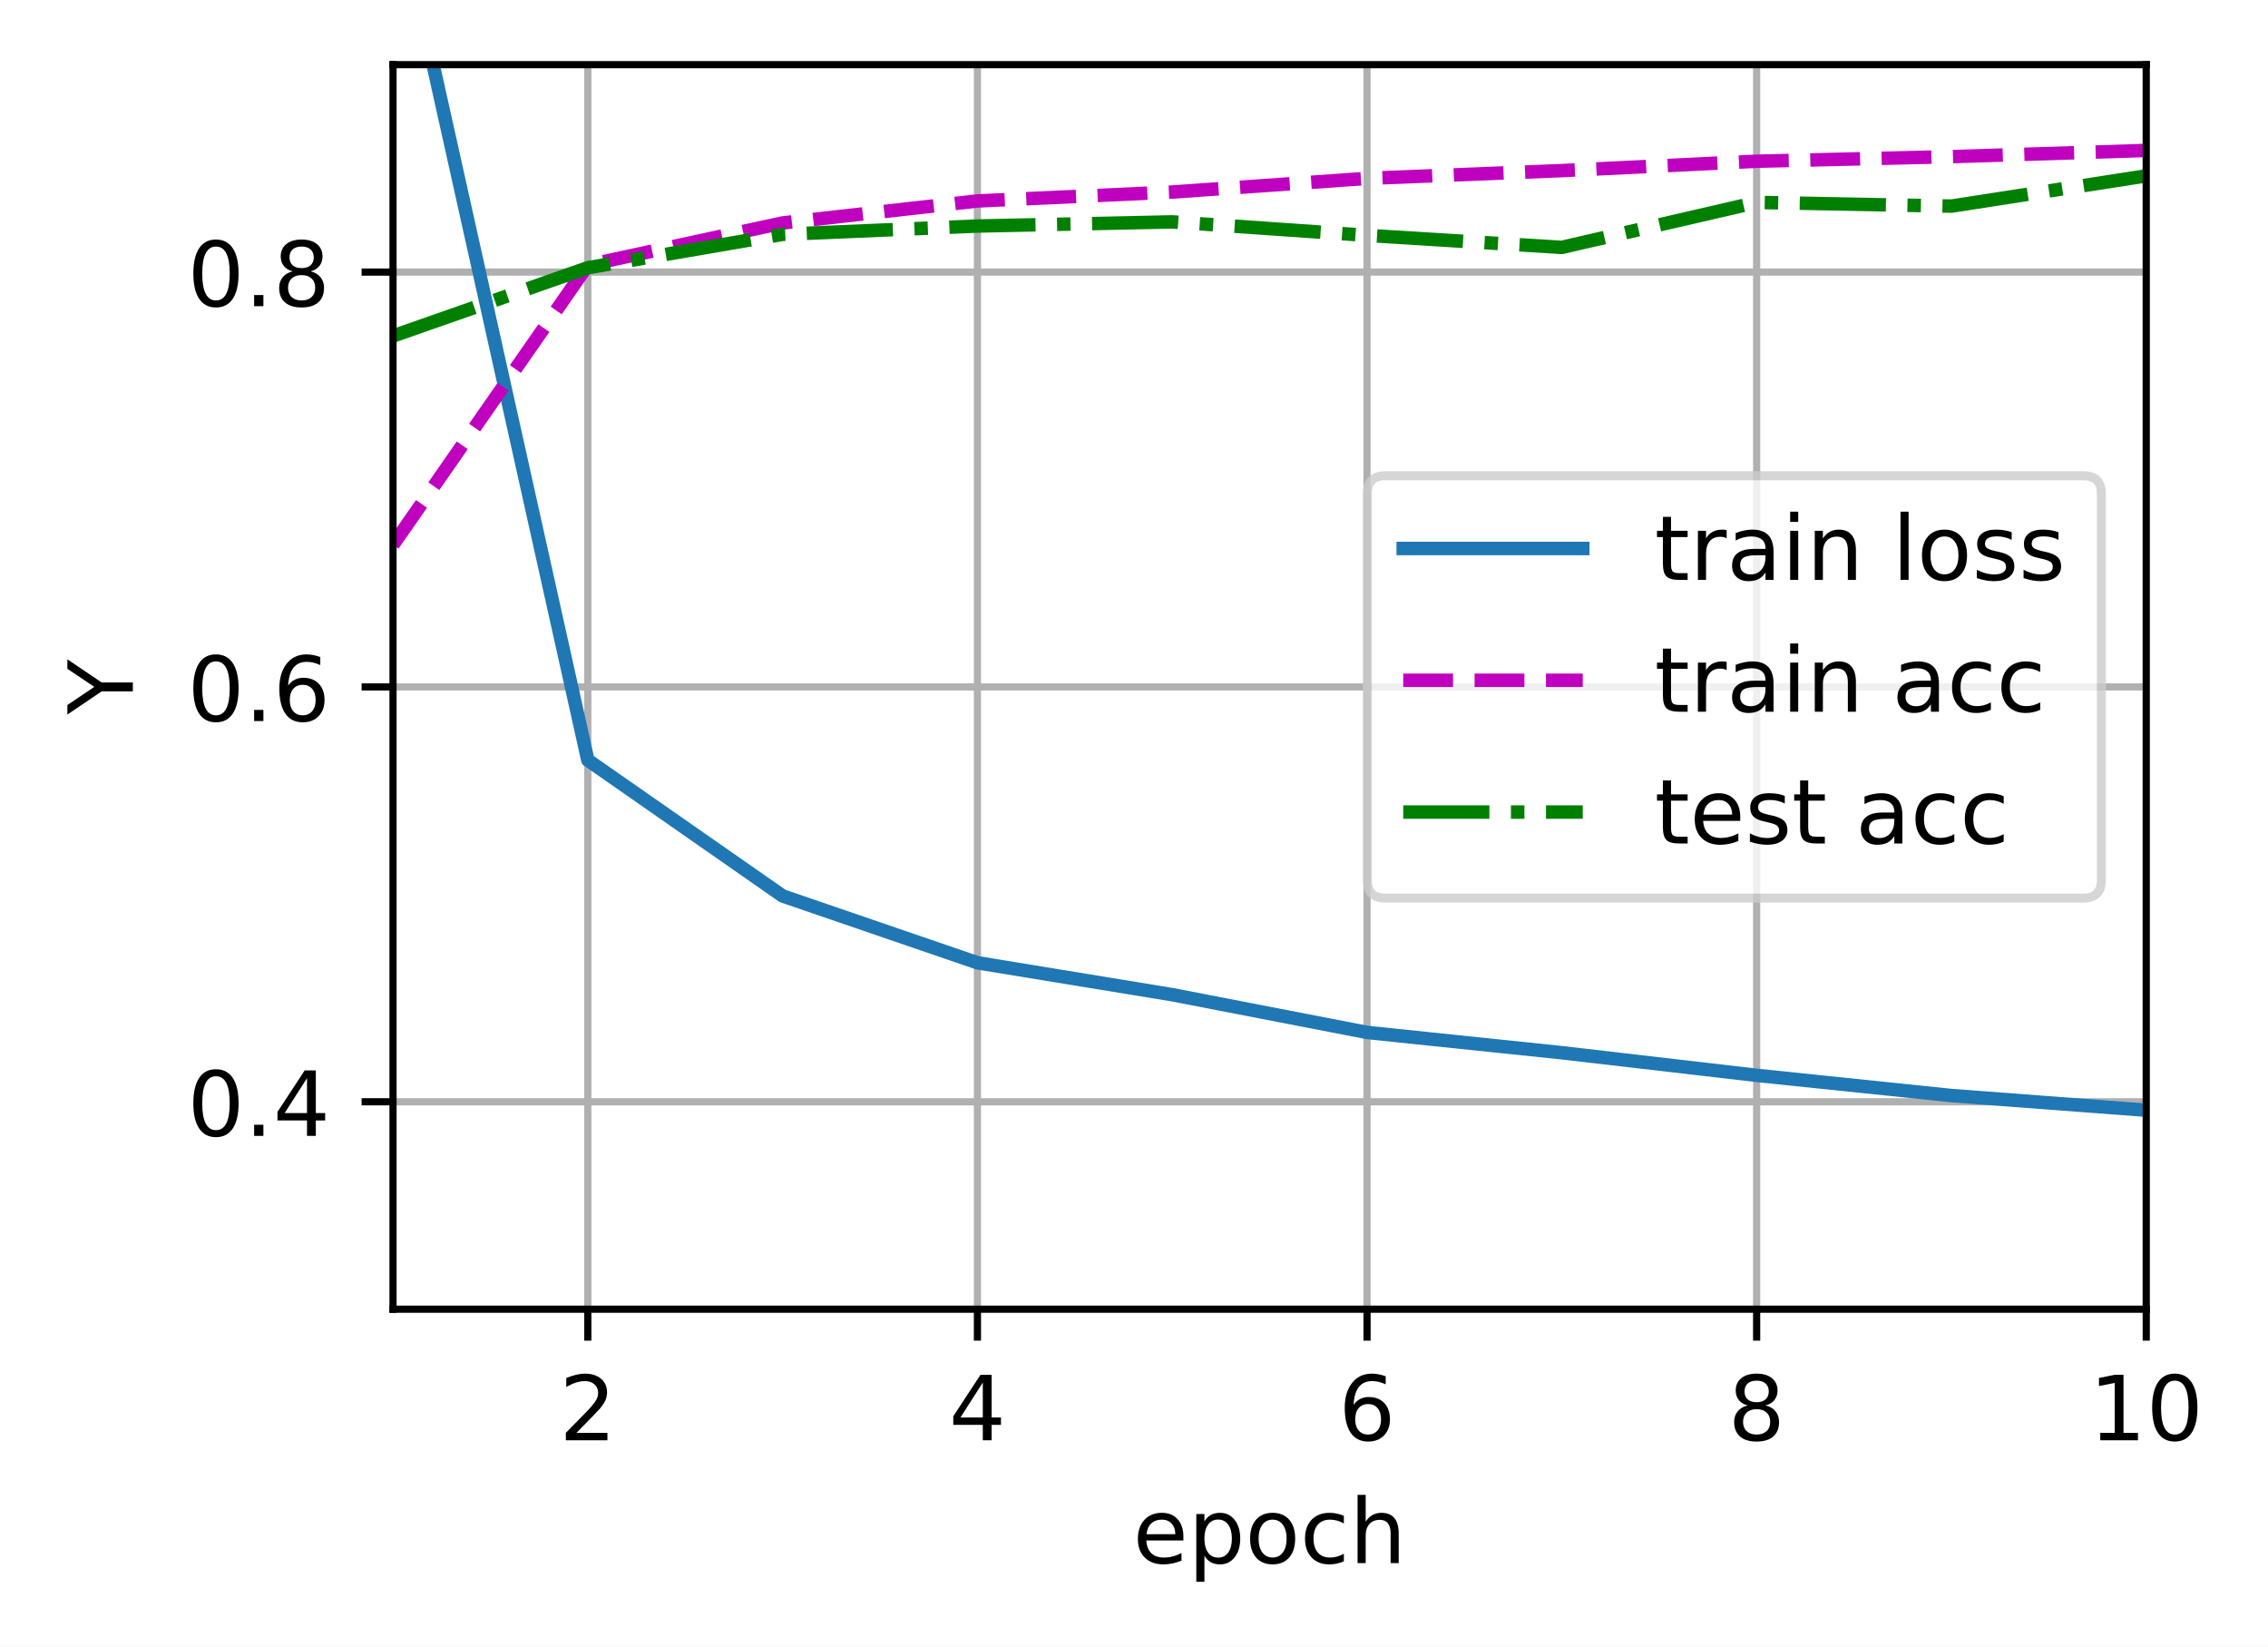
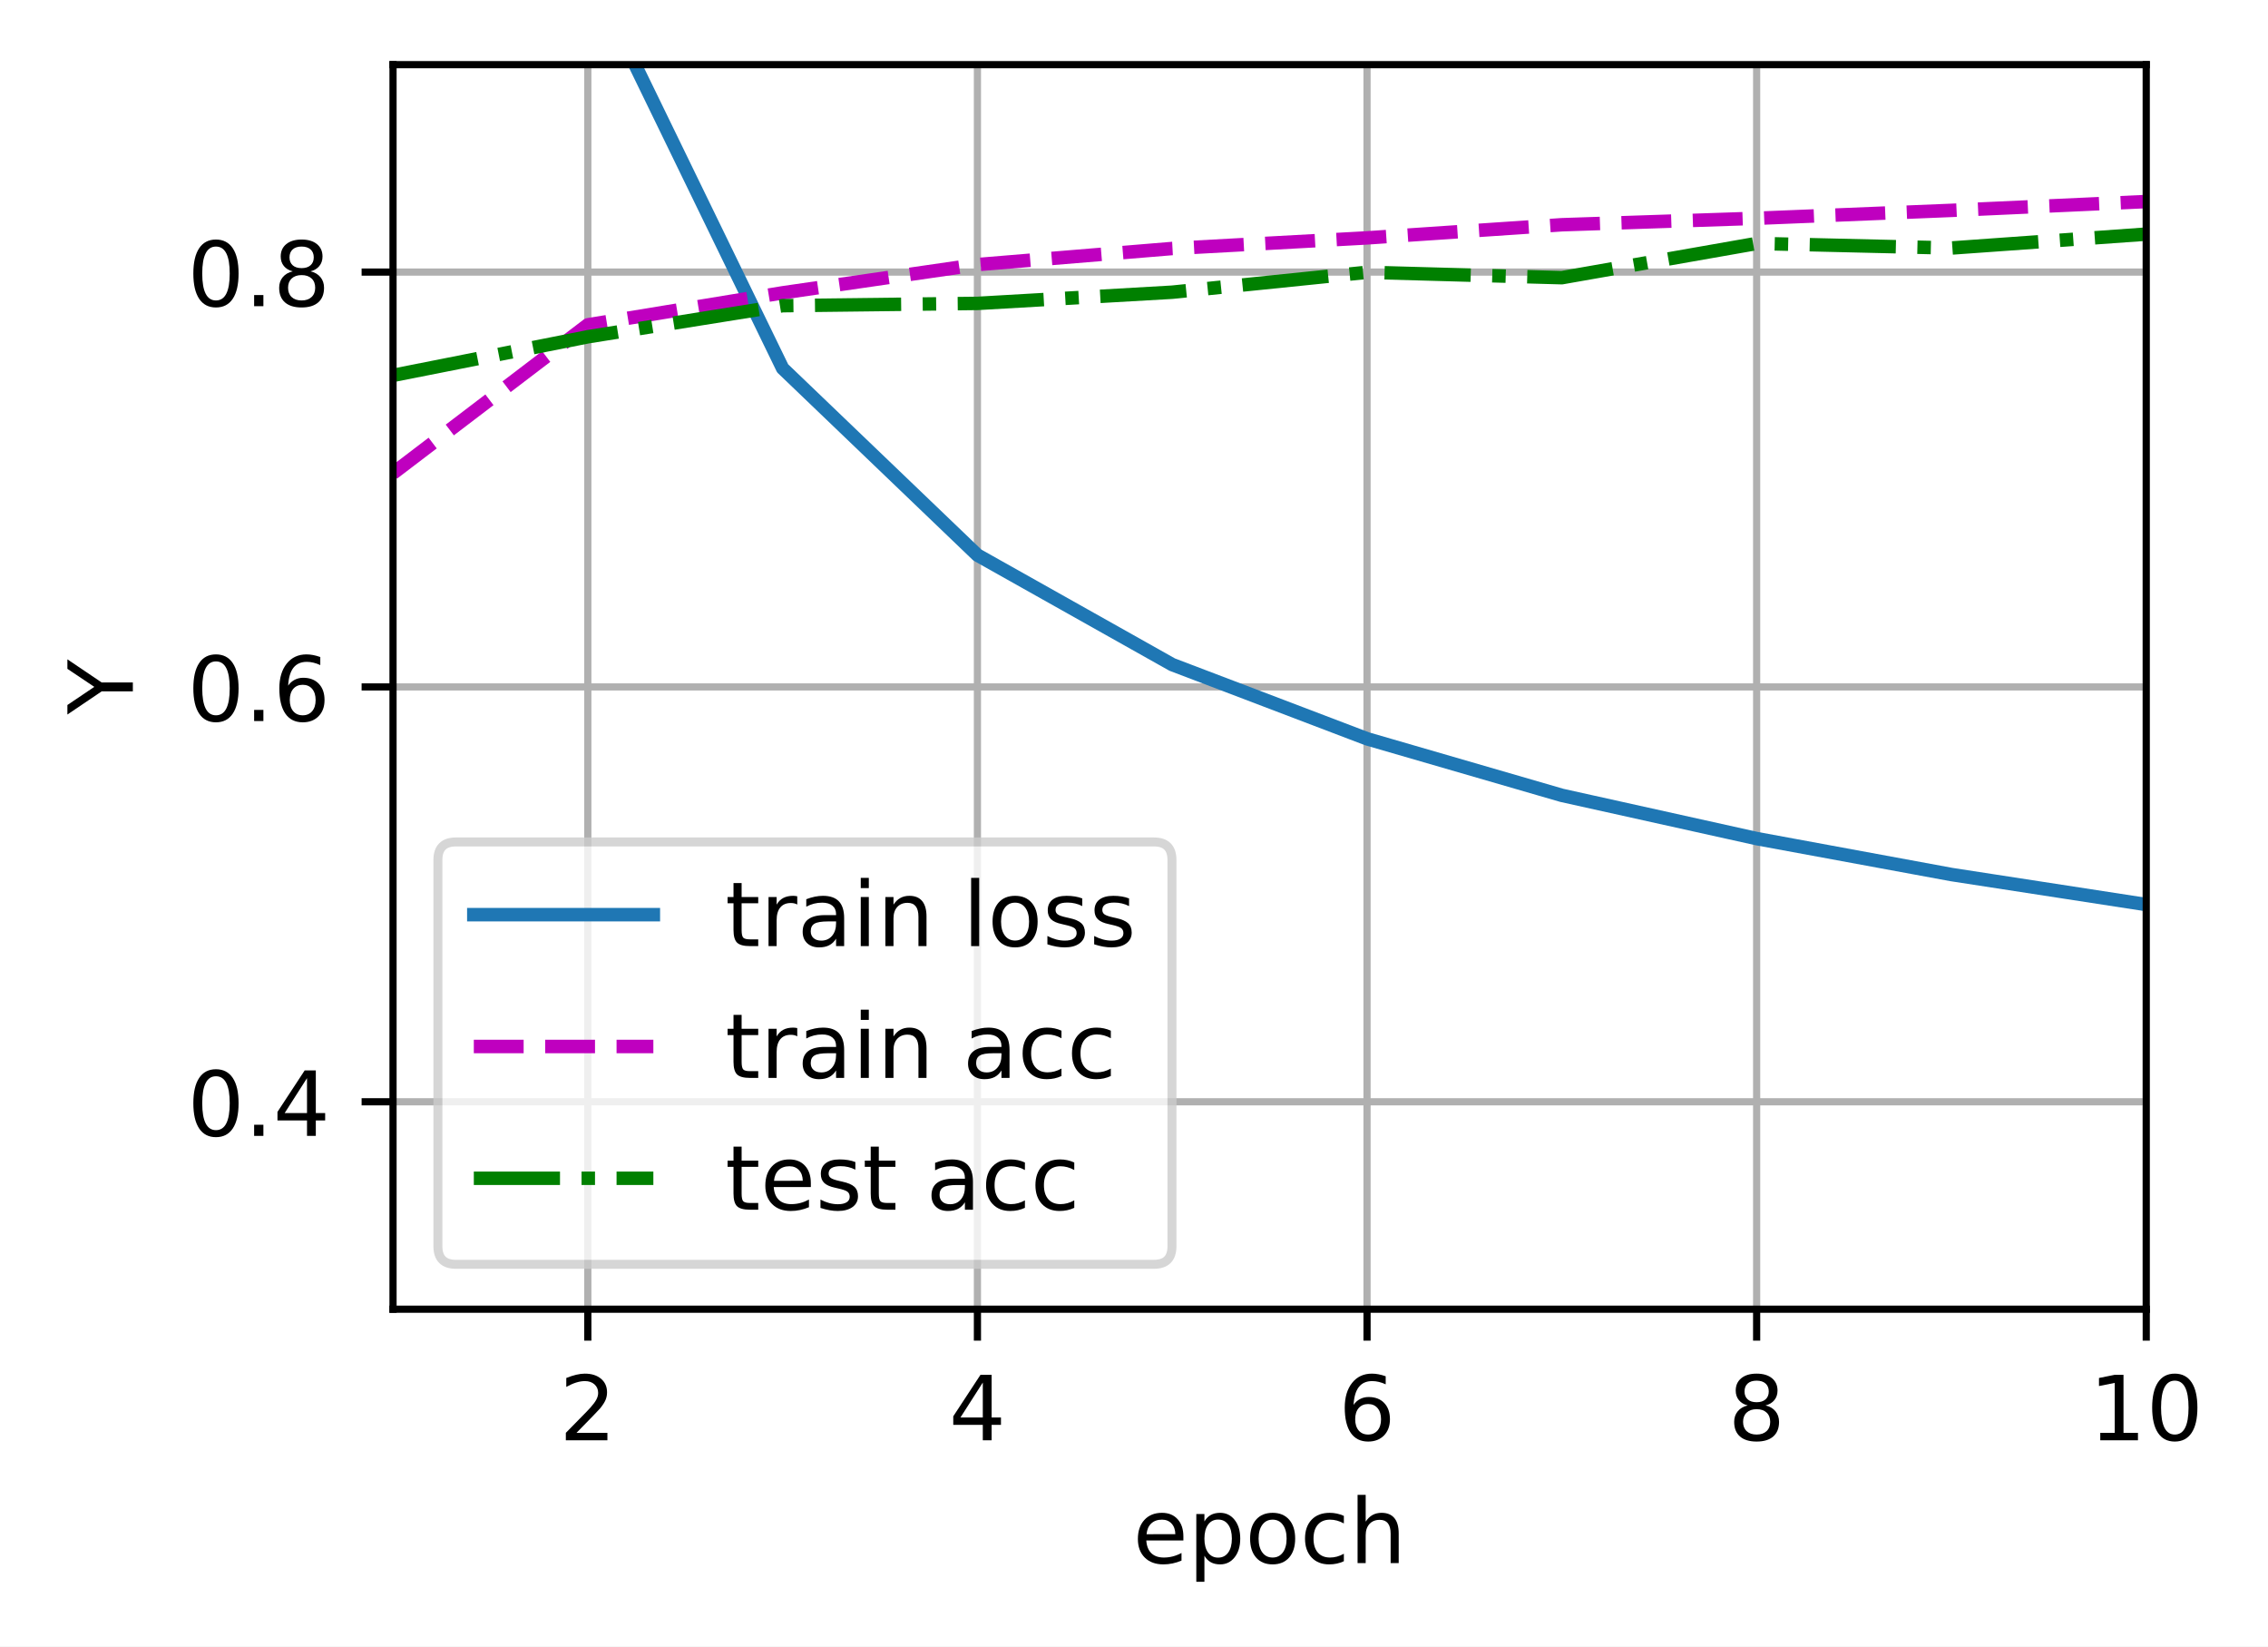
<svg xmlns="http://www.w3.org/2000/svg" xmlns:xlink="http://www.w3.org/1999/xlink" width="252.644pt" height="183.356pt" viewBox="0 0 252.644 183.356" version="1.1">
  <defs>
    <style type="text/css">*{stroke-linejoin: round; stroke-linecap: butt}</style>
  </defs>
  <g id="figure_1">
    <g id="patch_1">
      <path d="M 0 183.356  L 252.644 183.356  L 252.644 0  L 0 0  z " style="fill: #ffffff" />
    </g>
    <g id="axes_1">
      <g id="patch_2">
        <path d="M 43.781 145.8  L 239.081 145.8  L 239.081 7.2  L 43.781 7.2  z " style="fill: #ffffff" />
      </g>
      <g id="matplotlib.axis_1">
        <g id="xtick_1">
          <g id="line2d_1">
-             <path d="M 65.481 145.8  L 65.481 7.2  " clip-path="url(#p21fe037216)" style="fill: none; stroke: #b0b0b0; stroke-width: 0.8; stroke-linecap: square" />
+             <path d="M 65.481 145.8  L 65.481 7.2  " clip-path="url(#p027c45abdd)" style="fill: none; stroke: #b0b0b0; stroke-width: 0.8; stroke-linecap: square" />
          </g>
          <g id="line2d_2">
            <defs>
-               <path id="medfcc14588" d="M 0 0  L 0 3.5  " style="stroke: #000000; stroke-width: 0.8" />
-             </defs>
-             <g>
-               <use xlink:href="#medfcc14588" x="65.481" y="145.8" style="stroke: #000000; stroke-width: 0.8" />
+               <path id="m572aec12e4" d="M 0 0  L 0 3.5  " style="stroke: #000000; stroke-width: 0.8" />
+             </defs>
+             <g>
+               <use xlink:href="#m572aec12e4" x="65.481" y="145.8" style="stroke: #000000; stroke-width: 0.8" />
            </g>
          </g>
          <g id="text_1">
            <g transform="translate(62.3 160.3984)scale(0.1 -0.1)">
              <defs>
                <path id="DejaVuSans-32" d="M 1228 531  L 3431 531  L 3431 0  L 469 0  L 469 531  Q 828 903 1448 1529  Q 2069 2156 2228 2338  Q 2531 2678 2651 2914  Q 2772 3150 2772 3378  Q 2772 3750 2511 3984  Q 2250 4219 1831 4219  Q 1534 4219 1204 4116  Q 875 4013 500 3803  L 500 4441  Q 881 4594 1212 4672  Q 1544 4750 1819 4750  Q 2544 4750 2975 4387  Q 3406 4025 3406 3419  Q 3406 3131 3298 2873  Q 3191 2616 2906 2266  Q 2828 2175 2409 1742  Q 1991 1309 1228 531  z " transform="scale(0.015625)" />
              </defs>
              <use xlink:href="#DejaVuSans-32" />
            </g>
          </g>
        </g>
        <g id="xtick_2">
          <g id="line2d_3">
-             <path d="M 108.881 145.8  L 108.881 7.2  " clip-path="url(#p21fe037216)" style="fill: none; stroke: #b0b0b0; stroke-width: 0.8; stroke-linecap: square" />
+             <path d="M 108.881 145.8  L 108.881 7.2  " clip-path="url(#p027c45abdd)" style="fill: none; stroke: #b0b0b0; stroke-width: 0.8; stroke-linecap: square" />
          </g>
          <g id="line2d_4">
            <g>
-               <use xlink:href="#medfcc14588" x="108.881" y="145.8" style="stroke: #000000; stroke-width: 0.8" />
+               <use xlink:href="#m572aec12e4" x="108.881" y="145.8" style="stroke: #000000; stroke-width: 0.8" />
            </g>
          </g>
          <g id="text_2">
            <g transform="translate(105.7 160.3984)scale(0.1 -0.1)">
              <defs>
                <path id="DejaVuSans-34" d="M 2419 4116  L 825 1625  L 2419 1625  L 2419 4116  z M 2253 4666  L 3047 4666  L 3047 1625  L 3713 1625  L 3713 1100  L 3047 1100  L 3047 0  L 2419 0  L 2419 1100  L 313 1100  L 313 1709  L 2253 4666  z " transform="scale(0.015625)" />
              </defs>
              <use xlink:href="#DejaVuSans-34" />
            </g>
          </g>
        </g>
        <g id="xtick_3">
          <g id="line2d_5">
-             <path d="M 152.281 145.8  L 152.281 7.2  " clip-path="url(#p21fe037216)" style="fill: none; stroke: #b0b0b0; stroke-width: 0.8; stroke-linecap: square" />
+             <path d="M 152.281 145.8  L 152.281 7.2  " clip-path="url(#p027c45abdd)" style="fill: none; stroke: #b0b0b0; stroke-width: 0.8; stroke-linecap: square" />
          </g>
          <g id="line2d_6">
            <g>
-               <use xlink:href="#medfcc14588" x="152.281" y="145.8" style="stroke: #000000; stroke-width: 0.8" />
+               <use xlink:href="#m572aec12e4" x="152.281" y="145.8" style="stroke: #000000; stroke-width: 0.8" />
            </g>
          </g>
          <g id="text_3">
            <g transform="translate(149.1 160.3984)scale(0.1 -0.1)">
              <defs>
                <path id="DejaVuSans-36" d="M 2113 2584  Q 1688 2584 1439 2293  Q 1191 2003 1191 1497  Q 1191 994 1439 701  Q 1688 409 2113 409  Q 2538 409 2786 701  Q 3034 994 3034 1497  Q 3034 2003 2786 2293  Q 2538 2584 2113 2584  z M 3366 4563  L 3366 3988  Q 3128 4100 2886 4159  Q 2644 4219 2406 4219  Q 1781 4219 1451 3797  Q 1122 3375 1075 2522  Q 1259 2794 1537 2939  Q 1816 3084 2150 3084  Q 2853 3084 3261 2657  Q 3669 2231 3669 1497  Q 3669 778 3244 343  Q 2819 -91 2113 -91  Q 1303 -91 875 529  Q 447 1150 447 2328  Q 447 3434 972 4092  Q 1497 4750 2381 4750  Q 2619 4750 2861 4703  Q 3103 4656 3366 4563  z " transform="scale(0.015625)" />
              </defs>
              <use xlink:href="#DejaVuSans-36" />
            </g>
          </g>
        </g>
        <g id="xtick_4">
          <g id="line2d_7">
-             <path d="M 195.681 145.8  L 195.681 7.2  " clip-path="url(#p21fe037216)" style="fill: none; stroke: #b0b0b0; stroke-width: 0.8; stroke-linecap: square" />
+             <path d="M 195.681 145.8  L 195.681 7.2  " clip-path="url(#p027c45abdd)" style="fill: none; stroke: #b0b0b0; stroke-width: 0.8; stroke-linecap: square" />
          </g>
          <g id="line2d_8">
            <g>
-               <use xlink:href="#medfcc14588" x="195.681" y="145.8" style="stroke: #000000; stroke-width: 0.8" />
+               <use xlink:href="#m572aec12e4" x="195.681" y="145.8" style="stroke: #000000; stroke-width: 0.8" />
            </g>
          </g>
          <g id="text_4">
            <g transform="translate(192.5 160.3984)scale(0.1 -0.1)">
              <defs>
                <path id="DejaVuSans-38" d="M 2034 2216  Q 1584 2216 1326 1975  Q 1069 1734 1069 1313  Q 1069 891 1326 650  Q 1584 409 2034 409  Q 2484 409 2743 651  Q 3003 894 3003 1313  Q 3003 1734 2745 1975  Q 2488 2216 2034 2216  z M 1403 2484  Q 997 2584 770 2862  Q 544 3141 544 3541  Q 544 4100 942 4425  Q 1341 4750 2034 4750  Q 2731 4750 3128 4425  Q 3525 4100 3525 3541  Q 3525 3141 3298 2862  Q 3072 2584 2669 2484  Q 3125 2378 3379 2068  Q 3634 1759 3634 1313  Q 3634 634 3220 271  Q 2806 -91 2034 -91  Q 1263 -91 848 271  Q 434 634 434 1313  Q 434 1759 690 2068  Q 947 2378 1403 2484  z M 1172 3481  Q 1172 3119 1398 2916  Q 1625 2713 2034 2713  Q 2441 2713 2670 2916  Q 2900 3119 2900 3481  Q 2900 3844 2670 4047  Q 2441 4250 2034 4250  Q 1625 4250 1398 4047  Q 1172 3844 1172 3481  z " transform="scale(0.015625)" />
              </defs>
              <use xlink:href="#DejaVuSans-38" />
            </g>
          </g>
        </g>
        <g id="xtick_5">
          <g id="line2d_9">
-             <path d="M 239.081 145.8  L 239.081 7.2  " clip-path="url(#p21fe037216)" style="fill: none; stroke: #b0b0b0; stroke-width: 0.8; stroke-linecap: square" />
+             <path d="M 239.081 145.8  L 239.081 7.2  " clip-path="url(#p027c45abdd)" style="fill: none; stroke: #b0b0b0; stroke-width: 0.8; stroke-linecap: square" />
          </g>
          <g id="line2d_10">
            <g>
-               <use xlink:href="#medfcc14588" x="239.081" y="145.8" style="stroke: #000000; stroke-width: 0.8" />
+               <use xlink:href="#m572aec12e4" x="239.081" y="145.8" style="stroke: #000000; stroke-width: 0.8" />
            </g>
          </g>
          <g id="text_5">
            <g transform="translate(232.7188 160.3984)scale(0.1 -0.1)">
              <defs>
                <path id="DejaVuSans-31" d="M 794 531  L 1825 531  L 1825 4091  L 703 3866  L 703 4441  L 1819 4666  L 2450 4666  L 2450 531  L 3481 531  L 3481 0  L 794 0  L 794 531  z " transform="scale(0.015625)" />
                <path id="DejaVuSans-30" d="M 2034 4250  Q 1547 4250 1301 3770  Q 1056 3291 1056 2328  Q 1056 1369 1301 889  Q 1547 409 2034 409  Q 2525 409 2770 889  Q 3016 1369 3016 2328  Q 3016 3291 2770 3770  Q 2525 4250 2034 4250  z M 2034 4750  Q 2819 4750 3233 4129  Q 3647 3509 3647 2328  Q 3647 1150 3233 529  Q 2819 -91 2034 -91  Q 1250 -91 836 529  Q 422 1150 422 2328  Q 422 3509 836 4129  Q 1250 4750 2034 4750  z " transform="scale(0.015625)" />
              </defs>
              <use xlink:href="#DejaVuSans-31" />
              <use xlink:href="#DejaVuSans-30" x="63.623" />
            </g>
          </g>
        </g>
        <g id="text_6">
          <g transform="translate(126.2031 174.0766)scale(0.1 -0.1)">
            <defs>
              <path id="DejaVuSans-65" d="M 3597 1894  L 3597 1613  L 953 1613  Q 991 1019 1311 708  Q 1631 397 2203 397  Q 2534 397 2845 478  Q 3156 559 3463 722  L 3463 178  Q 3153 47 2828 -22  Q 2503 -91 2169 -91  Q 1331 -91 842 396  Q 353 884 353 1716  Q 353 2575 817 3079  Q 1281 3584 2069 3584  Q 2775 3584 3186 3129  Q 3597 2675 3597 1894  z M 3022 2063  Q 3016 2534 2758 2815  Q 2500 3097 2075 3097  Q 1594 3097 1305 2825  Q 1016 2553 972 2059  L 3022 2063  z " transform="scale(0.015625)" />
              <path id="DejaVuSans-70" d="M 1159 525  L 1159 -1331  L 581 -1331  L 581 3500  L 1159 3500  L 1159 2969  Q 1341 3281 1617 3432  Q 1894 3584 2278 3584  Q 2916 3584 3314 3078  Q 3713 2572 3713 1747  Q 3713 922 3314 415  Q 2916 -91 2278 -91  Q 1894 -91 1617 61  Q 1341 213 1159 525  z M 3116 1747  Q 3116 2381 2855 2742  Q 2594 3103 2138 3103  Q 1681 3103 1420 2742  Q 1159 2381 1159 1747  Q 1159 1113 1420 752  Q 1681 391 2138 391  Q 2594 391 2855 752  Q 3116 1113 3116 1747  z " transform="scale(0.015625)" />
              <path id="DejaVuSans-6f" d="M 1959 3097  Q 1497 3097 1228 2736  Q 959 2375 959 1747  Q 959 1119 1226 758  Q 1494 397 1959 397  Q 2419 397 2687 759  Q 2956 1122 2956 1747  Q 2956 2369 2687 2733  Q 2419 3097 1959 3097  z M 1959 3584  Q 2709 3584 3137 3096  Q 3566 2609 3566 1747  Q 3566 888 3137 398  Q 2709 -91 1959 -91  Q 1206 -91 779 398  Q 353 888 353 1747  Q 353 2609 779 3096  Q 1206 3584 1959 3584  z " transform="scale(0.015625)" />
              <path id="DejaVuSans-63" d="M 3122 3366  L 3122 2828  Q 2878 2963 2633 3030  Q 2388 3097 2138 3097  Q 1578 3097 1268 2742  Q 959 2388 959 1747  Q 959 1106 1268 751  Q 1578 397 2138 397  Q 2388 397 2633 464  Q 2878 531 3122 666  L 3122 134  Q 2881 22 2623 -34  Q 2366 -91 2075 -91  Q 1284 -91 818 406  Q 353 903 353 1747  Q 353 2603 823 3093  Q 1294 3584 2113 3584  Q 2378 3584 2631 3529  Q 2884 3475 3122 3366  z " transform="scale(0.015625)" />
              <path id="DejaVuSans-68" d="M 3513 2113  L 3513 0  L 2938 0  L 2938 2094  Q 2938 2591 2744 2837  Q 2550 3084 2163 3084  Q 1697 3084 1428 2787  Q 1159 2491 1159 1978  L 1159 0  L 581 0  L 581 4863  L 1159 4863  L 1159 2956  Q 1366 3272 1645 3428  Q 1925 3584 2291 3584  Q 2894 3584 3203 3211  Q 3513 2838 3513 2113  z " transform="scale(0.015625)" />
            </defs>
            <use xlink:href="#DejaVuSans-65" />
            <use xlink:href="#DejaVuSans-70" x="61.523" />
            <use xlink:href="#DejaVuSans-6f" x="125" />
            <use xlink:href="#DejaVuSans-63" x="186.182" />
            <use xlink:href="#DejaVuSans-68" x="241.162" />
          </g>
        </g>
      </g>
      <g id="matplotlib.axis_2">
        <g id="ytick_1">
          <g id="line2d_11">
-             <path d="M 43.781 122.7  L 239.081 122.7  " clip-path="url(#p21fe037216)" style="fill: none; stroke: #b0b0b0; stroke-width: 0.8; stroke-linecap: square" />
+             <path d="M 43.781 122.7  L 239.081 122.7  " clip-path="url(#p027c45abdd)" style="fill: none; stroke: #b0b0b0; stroke-width: 0.8; stroke-linecap: square" />
          </g>
          <g id="line2d_12">
            <defs>
-               <path id="mf8b882485a" d="M 0 0  L -3.5 0  " style="stroke: #000000; stroke-width: 0.8" />
-             </defs>
-             <g>
-               <use xlink:href="#mf8b882485a" x="43.781" y="122.7" style="stroke: #000000; stroke-width: 0.8" />
+               <path id="m3c17050b00" d="M 0 0  L -3.5 0  " style="stroke: #000000; stroke-width: 0.8" />
+             </defs>
+             <g>
+               <use xlink:href="#m3c17050b00" x="43.781" y="122.7" style="stroke: #000000; stroke-width: 0.8" />
            </g>
          </g>
          <g id="text_7">
            <g transform="translate(20.87813 126.4992)scale(0.1 -0.1)">
              <defs>
                <path id="DejaVuSans-2e" d="M 684 794  L 1344 794  L 1344 0  L 684 0  L 684 794  z " transform="scale(0.015625)" />
              </defs>
              <use xlink:href="#DejaVuSans-30" />
              <use xlink:href="#DejaVuSans-2e" x="63.623" />
              <use xlink:href="#DejaVuSans-34" x="95.41" />
            </g>
          </g>
        </g>
        <g id="ytick_2">
          <g id="line2d_13">
-             <path d="M 43.781 76.5  L 239.081 76.5  " clip-path="url(#p21fe037216)" style="fill: none; stroke: #b0b0b0; stroke-width: 0.8; stroke-linecap: square" />
+             <path d="M 43.781 76.5  L 239.081 76.5  " clip-path="url(#p027c45abdd)" style="fill: none; stroke: #b0b0b0; stroke-width: 0.8; stroke-linecap: square" />
          </g>
          <g id="line2d_14">
            <g>
-               <use xlink:href="#mf8b882485a" x="43.781" y="76.5" style="stroke: #000000; stroke-width: 0.8" />
+               <use xlink:href="#m3c17050b00" x="43.781" y="76.5" style="stroke: #000000; stroke-width: 0.8" />
            </g>
          </g>
          <g id="text_8">
            <g transform="translate(20.87813 80.29922)scale(0.1 -0.1)">
              <use xlink:href="#DejaVuSans-30" />
              <use xlink:href="#DejaVuSans-2e" x="63.623" />
              <use xlink:href="#DejaVuSans-36" x="95.41" />
            </g>
          </g>
        </g>
        <g id="ytick_3">
          <g id="line2d_15">
-             <path d="M 43.781 30.3  L 239.081 30.3  " clip-path="url(#p21fe037216)" style="fill: none; stroke: #b0b0b0; stroke-width: 0.8; stroke-linecap: square" />
+             <path d="M 43.781 30.3  L 239.081 30.3  " clip-path="url(#p027c45abdd)" style="fill: none; stroke: #b0b0b0; stroke-width: 0.8; stroke-linecap: square" />
          </g>
          <g id="line2d_16">
            <g>
-               <use xlink:href="#mf8b882485a" x="43.781" y="30.3" style="stroke: #000000; stroke-width: 0.8" />
+               <use xlink:href="#m3c17050b00" x="43.781" y="30.3" style="stroke: #000000; stroke-width: 0.8" />
            </g>
          </g>
          <g id="text_9">
            <g transform="translate(20.87813 34.09922)scale(0.1 -0.1)">
              <use xlink:href="#DejaVuSans-30" />
              <use xlink:href="#DejaVuSans-2e" x="63.623" />
              <use xlink:href="#DejaVuSans-38" x="95.41" />
            </g>
          </g>
        </g>
        <g id="text_10">
          <g transform="translate(14.79844 79.55391)rotate(-90)scale(0.1 -0.1)">
            <defs>
              <path id="DejaVuSans-59" d="M -13 4666  L 666 4666  L 1959 2747  L 3244 4666  L 3922 4666  L 2272 2222  L 2272 0  L 1638 0  L 1638 2222  L -13 4666  z " transform="scale(0.015625)" />
            </defs>
            <use xlink:href="#DejaVuSans-59" />
          </g>
        </g>
      </g>
      <g id="line2d_17">
-         <path d="M 46.419 -1  L 65.481 84.652  L 87.181 99.779  L 108.881 107.22  L 130.581 110.774  L 152.281 114.978  L 173.981 117.239  L 195.681 119.758  L 217.381 122.007  L 239.081 123.641  " clip-path="url(#p21fe037216)" style="fill: none; stroke: #1f77b4; stroke-width: 1.5; stroke-linecap: square" />
+         <path d="M 66.751 -1  L 87.181 41.02  L 108.881 61.82  L 130.581 74.014  L 152.281 82.276  L 173.981 88.575  L 195.681 93.39  L 217.381 97.393  L 239.081 100.738  " clip-path="url(#p027c45abdd)" style="fill: none; stroke: #1f77b4; stroke-width: 1.5; stroke-linecap: square" />
      </g>
      <g id="line2d_18">
-         <path d="M 43.781 60.669  L 65.481 29.515  L 87.181 24.829  L 108.881 22.381  L 130.581 21.387  L 152.281 19.866  L 173.981 19  L 195.681 17.957  L 217.381 17.445  L 239.081 16.756  " clip-path="url(#p21fe037216)" style="fill: none; stroke-dasharray: 5.55,2.4; stroke-dashoffset: 0; stroke: #bf00bf; stroke-width: 1.5" />
+         <path d="M 43.781 52.703  L 65.481 36.175  L 87.181 32.61  L 108.881 29.465  L 130.581 27.674  L 152.281 26.492  L 173.981 25.029  L 195.681 24.309  L 217.381 23.428  L 239.081 22.446  " clip-path="url(#p027c45abdd)" style="fill: none; stroke-dasharray: 5.55,2.4; stroke-dashoffset: 0; stroke: #bf00bf; stroke-width: 1.5" />
      </g>
      <g id="line2d_19">
-         <path d="M 43.781 37.415  L 65.481 29.815  L 87.181 26.096  L 108.881 25.172  L 130.581 24.71  L 152.281 26.211  L 173.981 27.551  L 195.681 22.538  L 217.381 22.954  L 239.081 19.582  " clip-path="url(#p21fe037216)" style="fill: none; stroke-dasharray: 9.6,2.4,1.5,2.4; stroke-dashoffset: 0; stroke: #008000; stroke-width: 1.5" />
+         <path d="M 43.781 41.804  L 65.481 37.507  L 87.181 34.042  L 108.881 33.788  L 130.581 32.541  L 152.281 30.323  L 173.981 30.924  L 195.681 27.112  L 217.381 27.62  L 239.081 26.073  " clip-path="url(#p027c45abdd)" style="fill: none; stroke-dasharray: 9.6,2.4,1.5,2.4; stroke-dashoffset: 0; stroke: #008000; stroke-width: 1.5" />
      </g>
      <g id="patch_3">
        <path d="M 43.781 145.8  L 43.781 7.2  " style="fill: none; stroke: #000000; stroke-width: 0.8; stroke-linejoin: miter; stroke-linecap: square" />
      </g>
      <g id="patch_4">
        <path d="M 239.081 145.8  L 239.081 7.2  " style="fill: none; stroke: #000000; stroke-width: 0.8; stroke-linejoin: miter; stroke-linecap: square" />
      </g>
      <g id="patch_5">
        <path d="M 43.781 145.8  L 239.081 145.8  " style="fill: none; stroke: #000000; stroke-width: 0.8; stroke-linejoin: miter; stroke-linecap: square" />
      </g>
      <g id="patch_6">
        <path d="M 43.781 7.2  L 239.081 7.2  " style="fill: none; stroke: #000000; stroke-width: 0.8; stroke-linejoin: miter; stroke-linecap: square" />
      </g>
      <g id="legend_1">
        <g id="patch_7">
-           <path d="M 154.312 100.017  L 232.081 100.017  Q 234.081 100.017 234.081 98.017  L 234.081 54.983  Q 234.081 52.983 232.081 52.983  L 154.312 52.983  Q 152.312 52.983 152.312 54.983  L 152.312 98.017  Q 152.312 100.017 154.312 100.017  z " style="fill: #ffffff; opacity: 0.8; stroke: #cccccc; stroke-linejoin: miter" />
+           <path d="M 50.781 140.8  L 128.55 140.8  Q 130.55 140.8 130.55 138.8  L 130.55 95.766  Q 130.55 93.766 128.55 93.766  L 50.781 93.766  Q 48.781 93.766 48.781 95.766  L 48.781 138.8  Q 48.781 140.8 50.781 140.8  z " style="fill: #ffffff; opacity: 0.8; stroke: #cccccc; stroke-linejoin: miter" />
        </g>
        <g id="line2d_20">
-           <path d="M 156.312 61.081  L 166.312 61.081  L 176.312 61.081  " style="fill: none; stroke: #1f77b4; stroke-width: 1.5; stroke-linecap: square" />
+           <path d="M 52.781 101.864  L 62.781 101.864  L 72.781 101.864  " style="fill: none; stroke: #1f77b4; stroke-width: 1.5; stroke-linecap: square" />
        </g>
        <g id="text_11">
-           <g transform="translate(184.3125 64.58125)scale(0.1 -0.1)">
+           <g transform="translate(80.78125 105.3641)scale(0.1 -0.1)">
            <defs>
              <path id="DejaVuSans-74" d="M 1172 4494  L 1172 3500  L 2356 3500  L 2356 3053  L 1172 3053  L 1172 1153  Q 1172 725 1289 603  Q 1406 481 1766 481  L 2356 481  L 2356 0  L 1766 0  Q 1100 0 847 248  Q 594 497 594 1153  L 594 3053  L 172 3053  L 172 3500  L 594 3500  L 594 4494  L 1172 4494  z " transform="scale(0.015625)" />
              <path id="DejaVuSans-72" d="M 2631 2963  Q 2534 3019 2420 3045  Q 2306 3072 2169 3072  Q 1681 3072 1420 2755  Q 1159 2438 1159 1844  L 1159 0  L 581 0  L 581 3500  L 1159 3500  L 1159 2956  Q 1341 3275 1631 3429  Q 1922 3584 2338 3584  Q 2397 3584 2469 3576  Q 2541 3569 2628 3553  L 2631 2963  z " transform="scale(0.015625)" />
              <path id="DejaVuSans-61" d="M 2194 1759  Q 1497 1759 1228 1600  Q 959 1441 959 1056  Q 959 750 1161 570  Q 1363 391 1709 391  Q 2188 391 2477 730  Q 2766 1069 2766 1631  L 2766 1759  L 2194 1759  z M 3341 1997  L 3341 0  L 2766 0  L 2766 531  Q 2569 213 2275 61  Q 1981 -91 1556 -91  Q 1019 -91 701 211  Q 384 513 384 1019  Q 384 1609 779 1909  Q 1175 2209 1959 2209  L 2766 2209  L 2766 2266  Q 2766 2663 2505 2880  Q 2244 3097 1772 3097  Q 1472 3097 1187 3025  Q 903 2953 641 2809  L 641 3341  Q 956 3463 1253 3523  Q 1550 3584 1831 3584  Q 2591 3584 2966 3190  Q 3341 2797 3341 1997  z " transform="scale(0.015625)" />
              <path id="DejaVuSans-69" d="M 603 3500  L 1178 3500  L 1178 0  L 603 0  L 603 3500  z M 603 4863  L 1178 4863  L 1178 4134  L 603 4134  L 603 4863  z " transform="scale(0.015625)" />
              <path id="DejaVuSans-6e" d="M 3513 2113  L 3513 0  L 2938 0  L 2938 2094  Q 2938 2591 2744 2837  Q 2550 3084 2163 3084  Q 1697 3084 1428 2787  Q 1159 2491 1159 1978  L 1159 0  L 581 0  L 581 3500  L 1159 3500  L 1159 2956  Q 1366 3272 1645 3428  Q 1925 3584 2291 3584  Q 2894 3584 3203 3211  Q 3513 2838 3513 2113  z " transform="scale(0.015625)" />
              <path id="DejaVuSans-20" transform="scale(0.015625)" />
              <path id="DejaVuSans-6c" d="M 603 4863  L 1178 4863  L 1178 0  L 603 0  L 603 4863  z " transform="scale(0.015625)" />
              <path id="DejaVuSans-73" d="M 2834 3397  L 2834 2853  Q 2591 2978 2328 3040  Q 2066 3103 1784 3103  Q 1356 3103 1142 2972  Q 928 2841 928 2578  Q 928 2378 1081 2264  Q 1234 2150 1697 2047  L 1894 2003  Q 2506 1872 2764 1633  Q 3022 1394 3022 966  Q 3022 478 2636 193  Q 2250 -91 1575 -91  Q 1294 -91 989 -36  Q 684 19 347 128  L 347 722  Q 666 556 975 473  Q 1284 391 1588 391  Q 1994 391 2212 530  Q 2431 669 2431 922  Q 2431 1156 2273 1281  Q 2116 1406 1581 1522  L 1381 1569  Q 847 1681 609 1914  Q 372 2147 372 2553  Q 372 3047 722 3315  Q 1072 3584 1716 3584  Q 2034 3584 2315 3537  Q 2597 3491 2834 3397  z " transform="scale(0.015625)" />
            </defs>
            <use xlink:href="#DejaVuSans-74" />
            <use xlink:href="#DejaVuSans-72" x="39.209" />
            <use xlink:href="#DejaVuSans-61" x="80.322" />
            <use xlink:href="#DejaVuSans-69" x="141.602" />
            <use xlink:href="#DejaVuSans-6e" x="169.385" />
            <use xlink:href="#DejaVuSans-20" x="232.764" />
            <use xlink:href="#DejaVuSans-6c" x="264.551" />
            <use xlink:href="#DejaVuSans-6f" x="292.334" />
            <use xlink:href="#DejaVuSans-73" x="353.516" />
            <use xlink:href="#DejaVuSans-73" x="405.615" />
          </g>
        </g>
        <g id="line2d_21">
-           <path d="M 156.312 75.759  L 166.312 75.759  L 176.312 75.759  " style="fill: none; stroke-dasharray: 5.55,2.4; stroke-dashoffset: 0; stroke: #bf00bf; stroke-width: 1.5" />
+           <path d="M 52.781 116.542  L 62.781 116.542  L 72.781 116.542  " style="fill: none; stroke-dasharray: 5.55,2.4; stroke-dashoffset: 0; stroke: #bf00bf; stroke-width: 1.5" />
        </g>
        <g id="text_12">
-           <g transform="translate(184.3125 79.25938)scale(0.1 -0.1)">
+           <g transform="translate(80.78125 120.0422)scale(0.1 -0.1)">
            <use xlink:href="#DejaVuSans-74" />
            <use xlink:href="#DejaVuSans-72" x="39.209" />
            <use xlink:href="#DejaVuSans-61" x="80.322" />
            <use xlink:href="#DejaVuSans-69" x="141.602" />
            <use xlink:href="#DejaVuSans-6e" x="169.385" />
            <use xlink:href="#DejaVuSans-20" x="232.764" />
            <use xlink:href="#DejaVuSans-61" x="264.551" />
            <use xlink:href="#DejaVuSans-63" x="325.83" />
            <use xlink:href="#DejaVuSans-63" x="380.811" />
          </g>
        </g>
        <g id="line2d_22">
-           <path d="M 156.312 90.438  L 166.312 90.438  L 176.312 90.438  " style="fill: none; stroke-dasharray: 9.6,2.4,1.5,2.4; stroke-dashoffset: 0; stroke: #008000; stroke-width: 1.5" />
+           <path d="M 52.781 131.22  L 62.781 131.22  L 72.781 131.22  " style="fill: none; stroke-dasharray: 9.6,2.4,1.5,2.4; stroke-dashoffset: 0; stroke: #008000; stroke-width: 1.5" />
        </g>
        <g id="text_13">
-           <g transform="translate(184.3125 93.9375)scale(0.1 -0.1)">
+           <g transform="translate(80.78125 134.7203)scale(0.1 -0.1)">
            <use xlink:href="#DejaVuSans-74" />
            <use xlink:href="#DejaVuSans-65" x="39.209" />
            <use xlink:href="#DejaVuSans-73" x="100.732" />
            <use xlink:href="#DejaVuSans-74" x="152.832" />
            <use xlink:href="#DejaVuSans-20" x="192.041" />
            <use xlink:href="#DejaVuSans-61" x="223.828" />
            <use xlink:href="#DejaVuSans-63" x="285.107" />
            <use xlink:href="#DejaVuSans-63" x="340.088" />
          </g>
        </g>
      </g>
    </g>
  </g>
  <defs>
-     <clipPath id="p21fe037216">
+     <clipPath id="p027c45abdd">
      <rect x="43.781" y="7.2" width="195.3" height="138.6" />
    </clipPath>
  </defs>
</svg>
